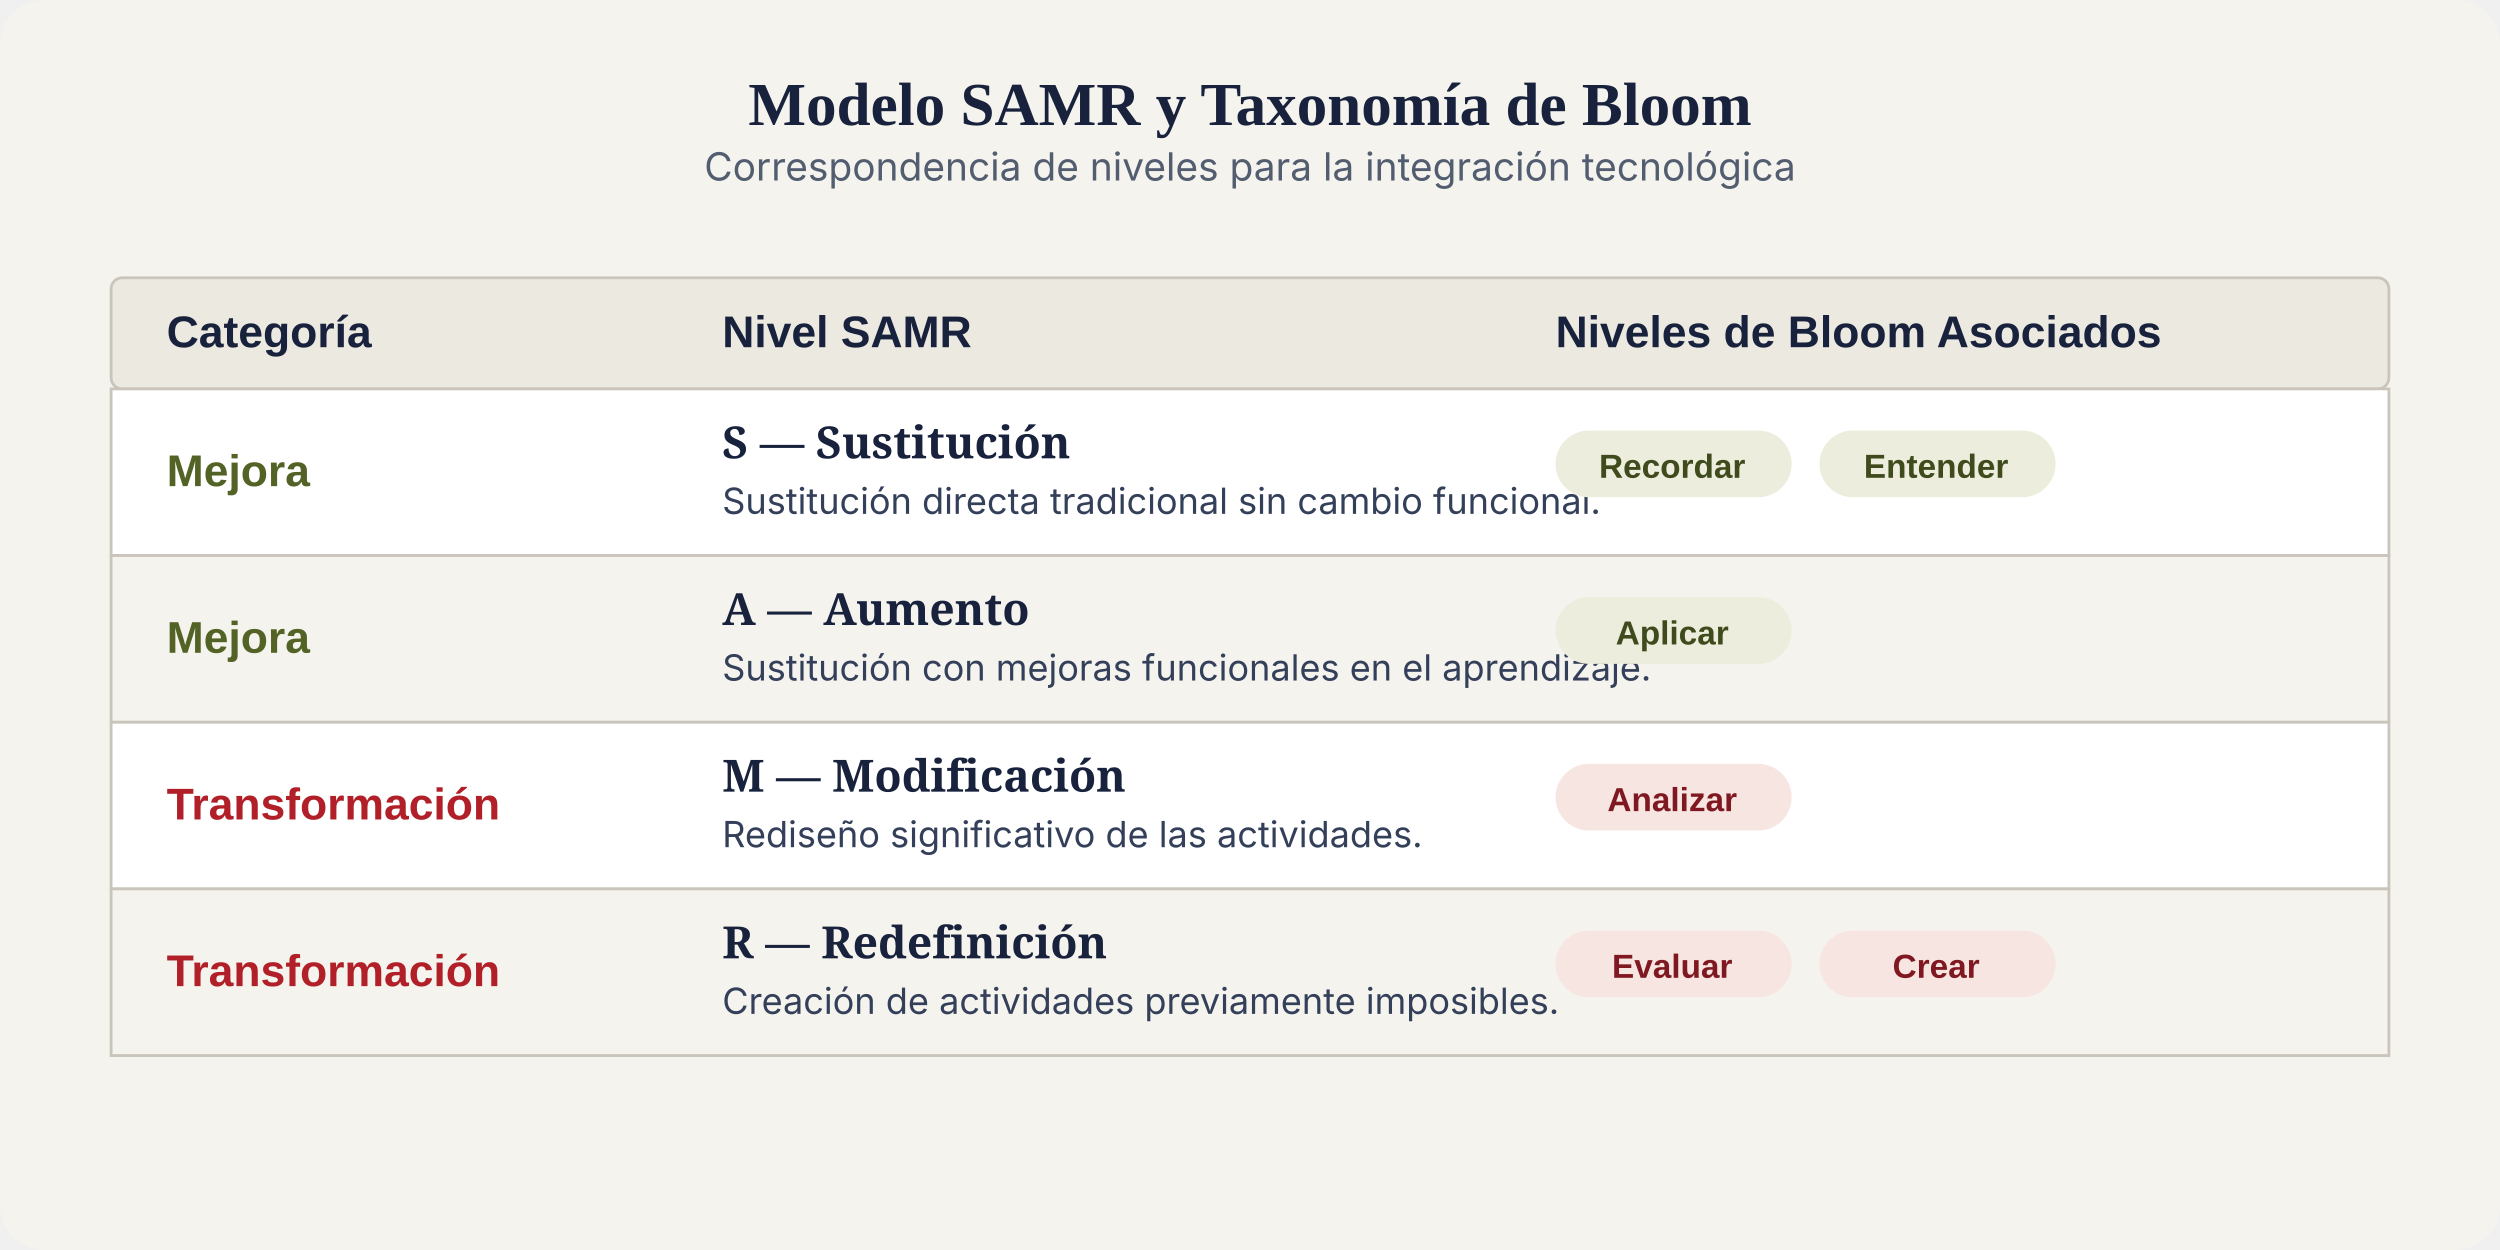
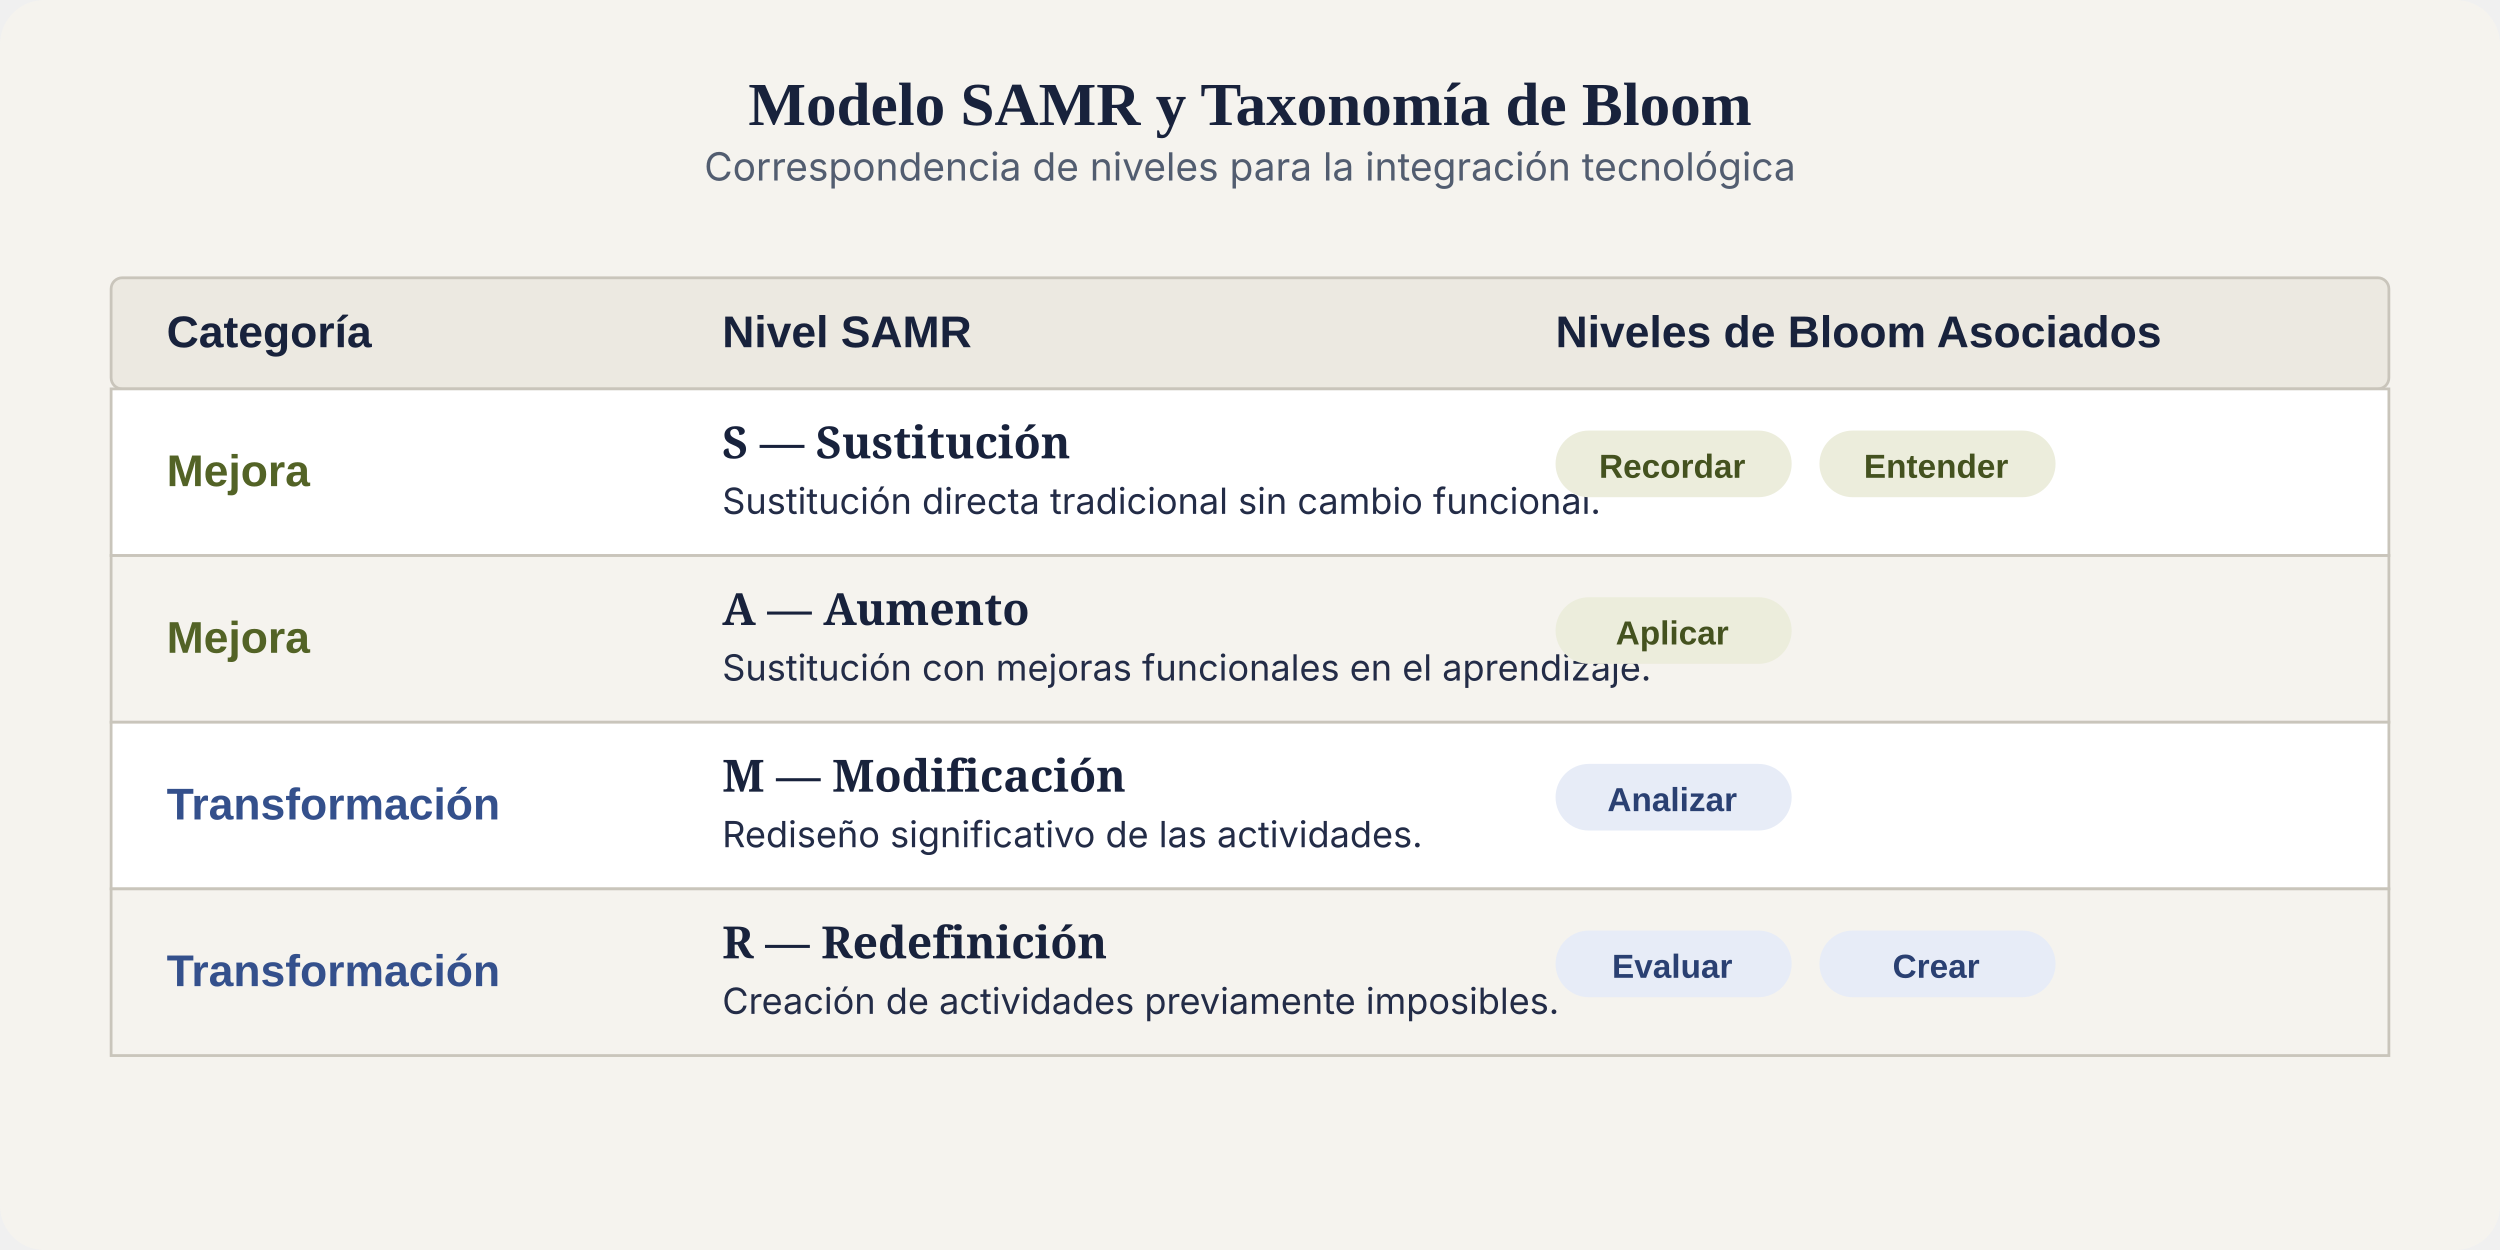
<svg xmlns="http://www.w3.org/2000/svg" viewBox="0 0 900 450" width="100%" height="100%">
  <defs>
    <style>
      .bg { fill: #f5f3ee; }
      .header-bg { fill: #ece9e1; }
      .row-bg-1 { fill: #ffffff; }
      .row-bg-2 { fill: #f5f3ee; }
      .border { stroke: #c9c5bb; stroke-width: 1; }
      
      .title { font-family: "Piazzolla", Georgia, "Times New Roman", serif; font-size: 22px; font-weight: bold; fill: #18223c; }
      .subtitle { font-family: "Inter", "Segoe UI", Arial, sans-serif; font-size: 14px; fill: #525d70; }
      .th-text { font-family: "Archivo Narrow", "Arial Narrow", Arial, sans-serif; font-size: 16px; font-weight: bold; fill: #18223c; }
      .td-bold { font-family: "Piazzolla", Georgia, serif; font-size: 16px; font-weight: bold; fill: #18223c; }
-       .td-text { font-family: "Inter", "Segoe UI", Arial, sans-serif; font-size: 13px; fill: #34405a; }
+       .td-text { font-family: "Inter", "Segoe UI", Arial, sans-serif; font-size: 13px; fill: #232c47; }
      
      .cat-mejor { font-family: "Archivo Narrow", "Arial Narrow", Arial, sans-serif; font-size: 16px; fill: #536326; font-weight: bold; }
-       .cat-trans { font-family: "Archivo Narrow", "Arial Narrow", Arial, sans-serif; font-size: 16px; fill: #b12028; font-weight: bold; }
+       .cat-trans { font-family: "Archivo Narrow", "Arial Narrow", Arial, sans-serif; font-size: 16px; fill: #34508c; font-weight: bold; }
      
-       .pill-bg-mejor { fill: #eceddc; rx: 12; } .pill-txt-mejor { fill: #3f4b1d; font-size: 12px; font-weight: bold; font-family: "Archivo Narrow", "Arial Narrow", Arial, sans-serif; }
-       .pill-bg-trans { fill: #f7e5e2; rx: 12; } .pill-txt-trans { fill: #7f1820; font-size: 12px; font-weight: bold; font-family: "Archivo Narrow", "Arial Narrow", Arial, sans-serif; }
+       .pill-bg-mejor { fill: #eceddc; rx: 12; } .pill-txt-mejor { fill: #44521f; font-size: 12px; font-weight: bold; font-family: "Archivo Narrow", "Arial Narrow", Arial, sans-serif; }
+       .pill-bg-trans { fill: #e7ecf7; rx: 12; } .pill-txt-trans { fill: #2a4072; font-size: 12px; font-weight: bold; font-family: "Archivo Narrow", "Arial Narrow", Arial, sans-serif; }

    </style>
  </defs>
  <rect class="bg" width="900" height="450" rx="16" />
  <text x="450" y="45" class="title" text-anchor="middle">Modelo SAMR y Taxonomía de Bloom</text>
  <text x="450" y="65" class="subtitle" text-anchor="middle">Correspondencia de niveles para la integración tecnológica</text>
  <g transform="translate(40, 100)">
    <rect class="header-bg border" x="0" y="0" width="820" height="40" rx="4" />
    <text x="20" y="25" class="th-text">Categoría</text>
    <text x="220" y="25" class="th-text">Nivel SAMR</text>
    <text x="520" y="25" class="th-text">Niveles de Bloom Asociados</text>
    <rect class="row-bg-1 border" x="0" y="40" width="820" height="60" />
    <text x="20" y="75" class="cat-mejor">Mejora</text>
    <text x="220" y="65" class="td-bold">S — Sustitución</text>
    <text x="220" y="85" class="td-text">Sustitución directa tradicional sin cambio funcional.</text>
    <rect class="pill-bg-mejor" x="520" y="55" width="85" height="24" />
    <text x="562" y="72" class="pill-txt-mejor" text-anchor="middle">Recordar</text>
    <rect class="pill-bg-mejor" x="615" y="55" width="85" height="24" />
    <text x="657" y="72" class="pill-txt-mejor" text-anchor="middle">Entender</text>
    <rect class="row-bg-2 border" x="0" y="100" width="820" height="60" />
    <text x="20" y="135" class="cat-mejor">Mejora</text>
    <text x="220" y="125" class="td-bold">A — Aumento</text>
    <text x="220" y="145" class="td-text">Sustitución con mejoras funcionales en el aprendizaje.</text>
    <rect class="pill-bg-mejor" x="520" y="115" width="85" height="24" />
    <text x="562" y="132" class="pill-txt-mejor" text-anchor="middle">Aplicar</text>
    <rect class="row-bg-1 border" x="0" y="160" width="820" height="60" />
    <text x="20" y="195" class="cat-trans">Transformación</text>
    <text x="220" y="185" class="td-bold">M — Modificación</text>
    <text x="220" y="205" class="td-text">Rediseño significativo de las actividades.</text>
    <rect class="pill-bg-trans" x="520" y="175" width="85" height="24" />
    <text x="562" y="192" class="pill-txt-trans" text-anchor="middle">Analizar</text>
    <rect class="row-bg-2 border" x="0" y="220" width="820" height="60" />
    <text x="20" y="255" class="cat-trans">Transformación</text>
    <text x="220" y="245" class="td-bold">R — Redefinición</text>
    <text x="220" y="265" class="td-text">Creación de actividades previamente imposibles.</text>
    <rect class="pill-bg-trans" x="520" y="235" width="85" height="24" />
    <text x="562" y="252" class="pill-txt-trans" text-anchor="middle">Evaluar</text>
    <rect class="pill-bg-trans" x="615" y="235" width="85" height="24" />
    <text x="657" y="252" class="pill-txt-trans" text-anchor="middle">Crear</text>
  </g>
</svg>
